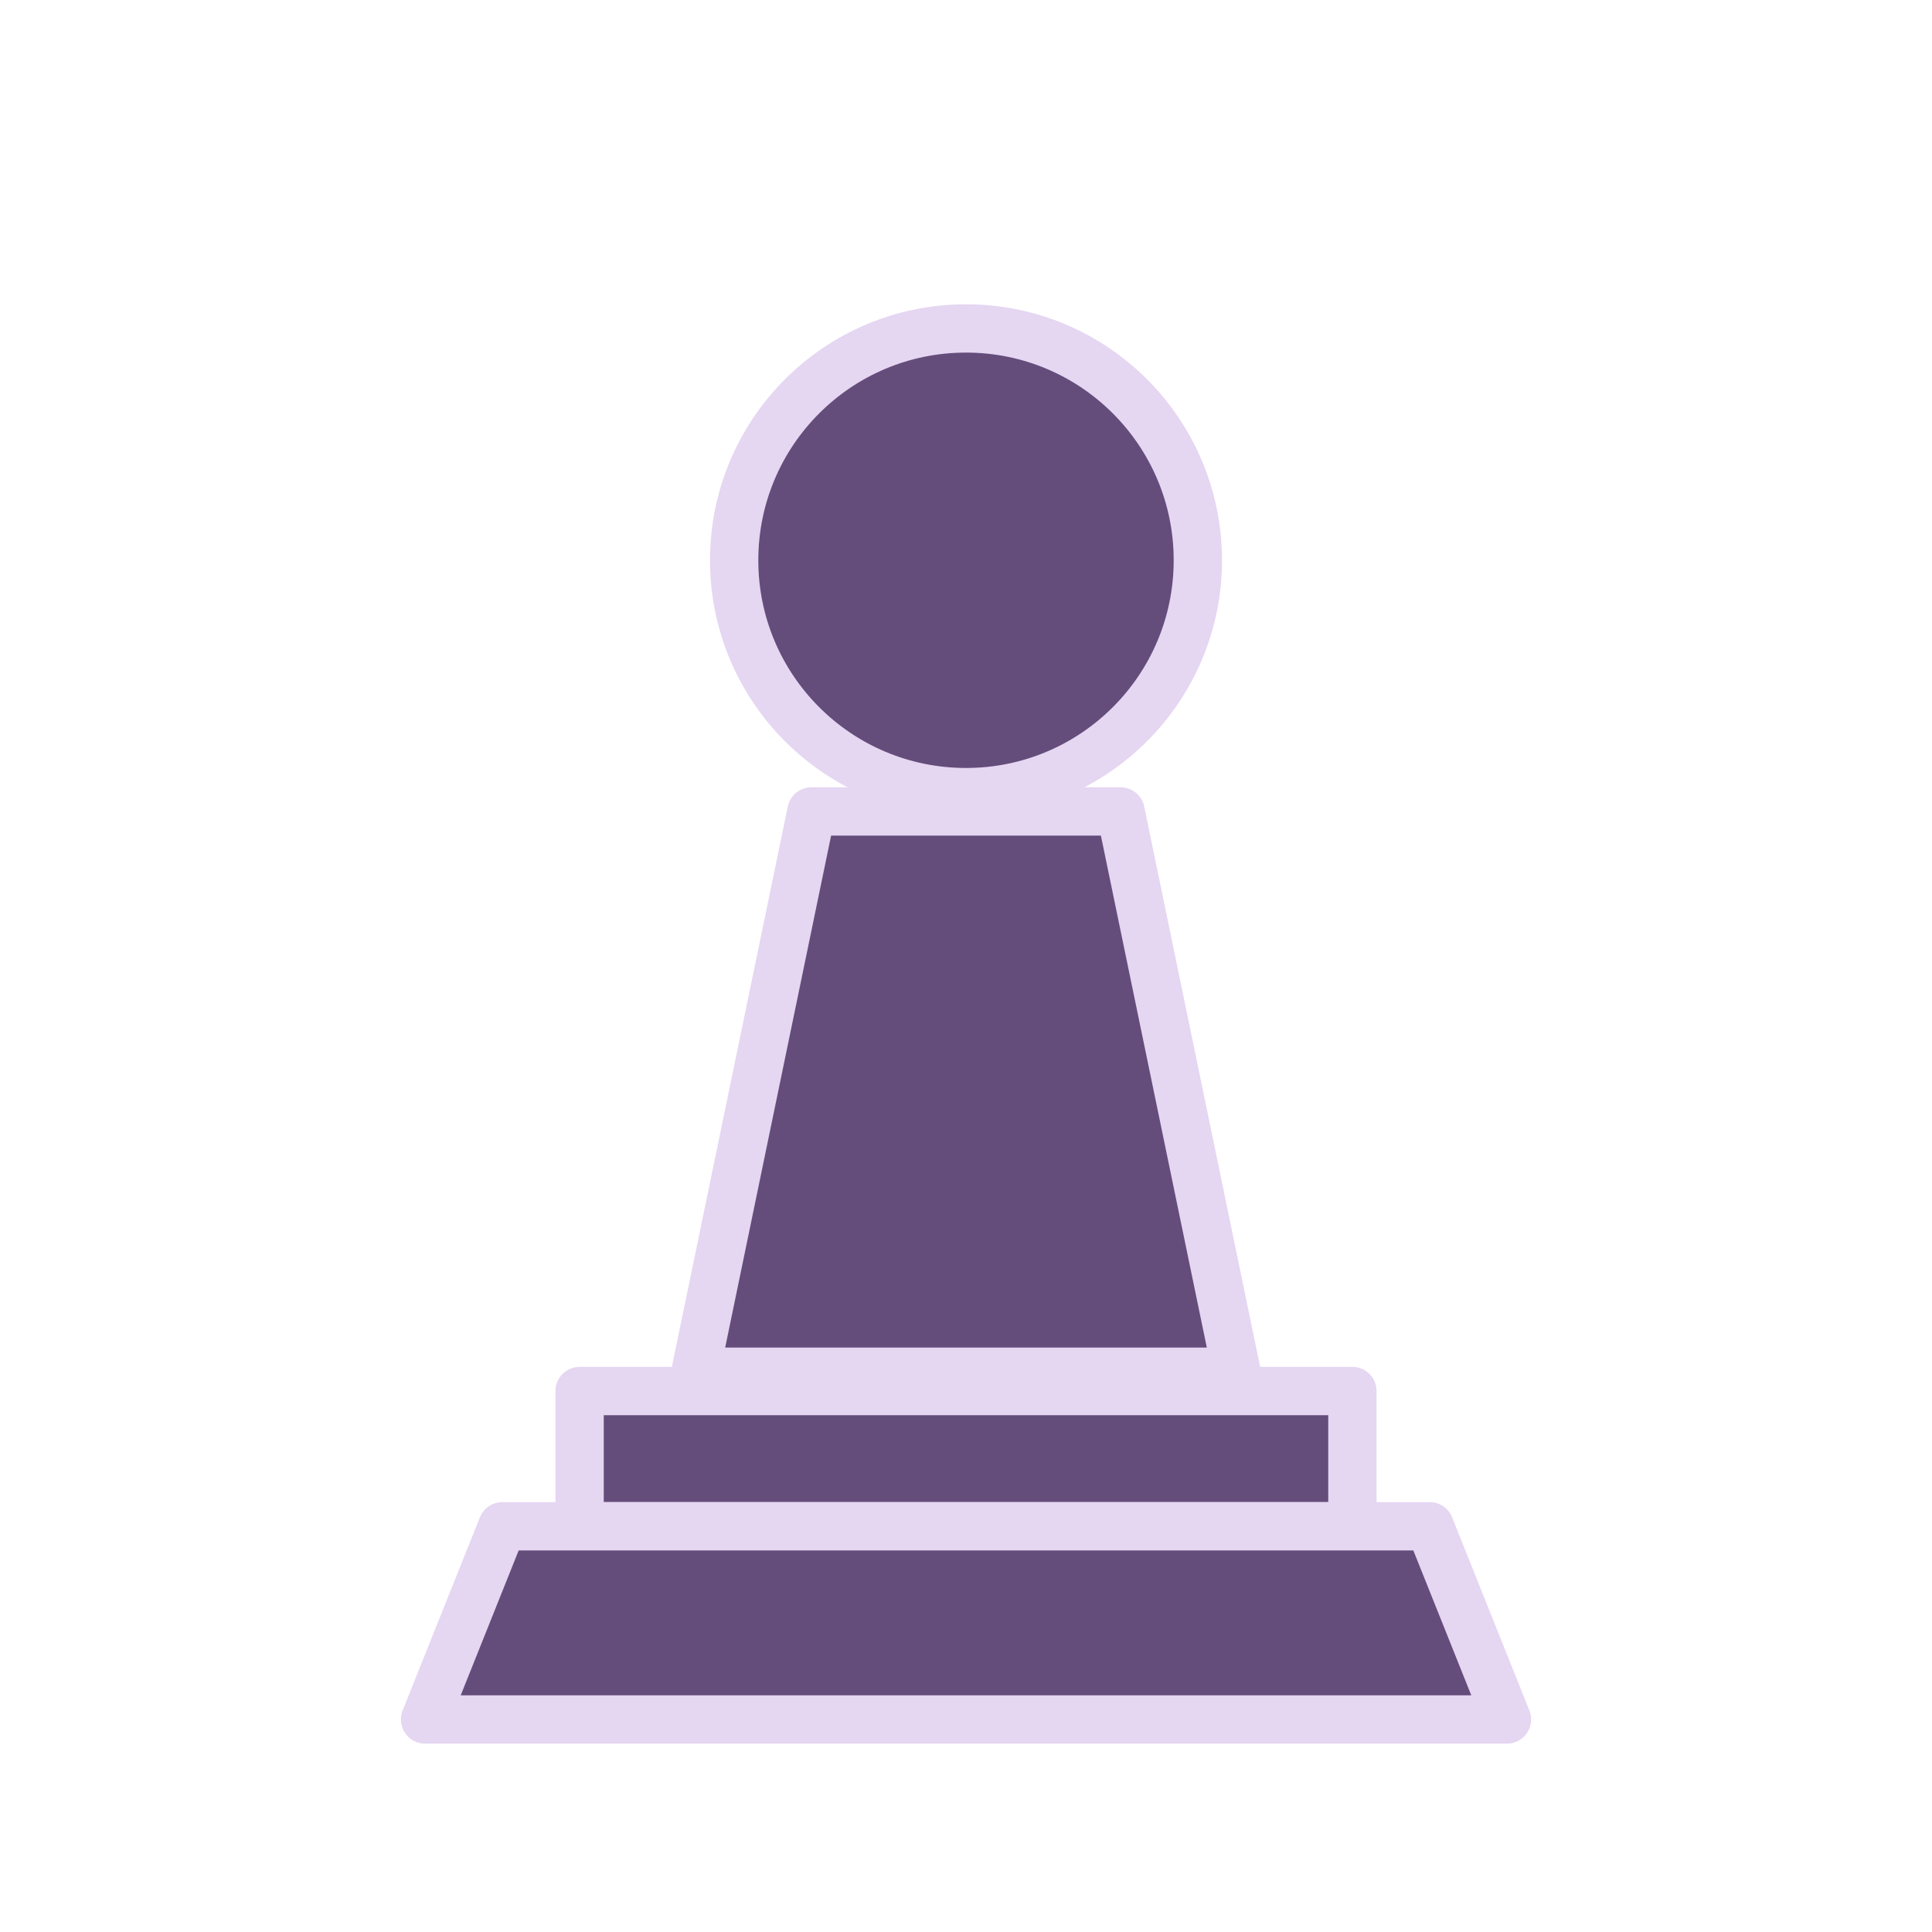
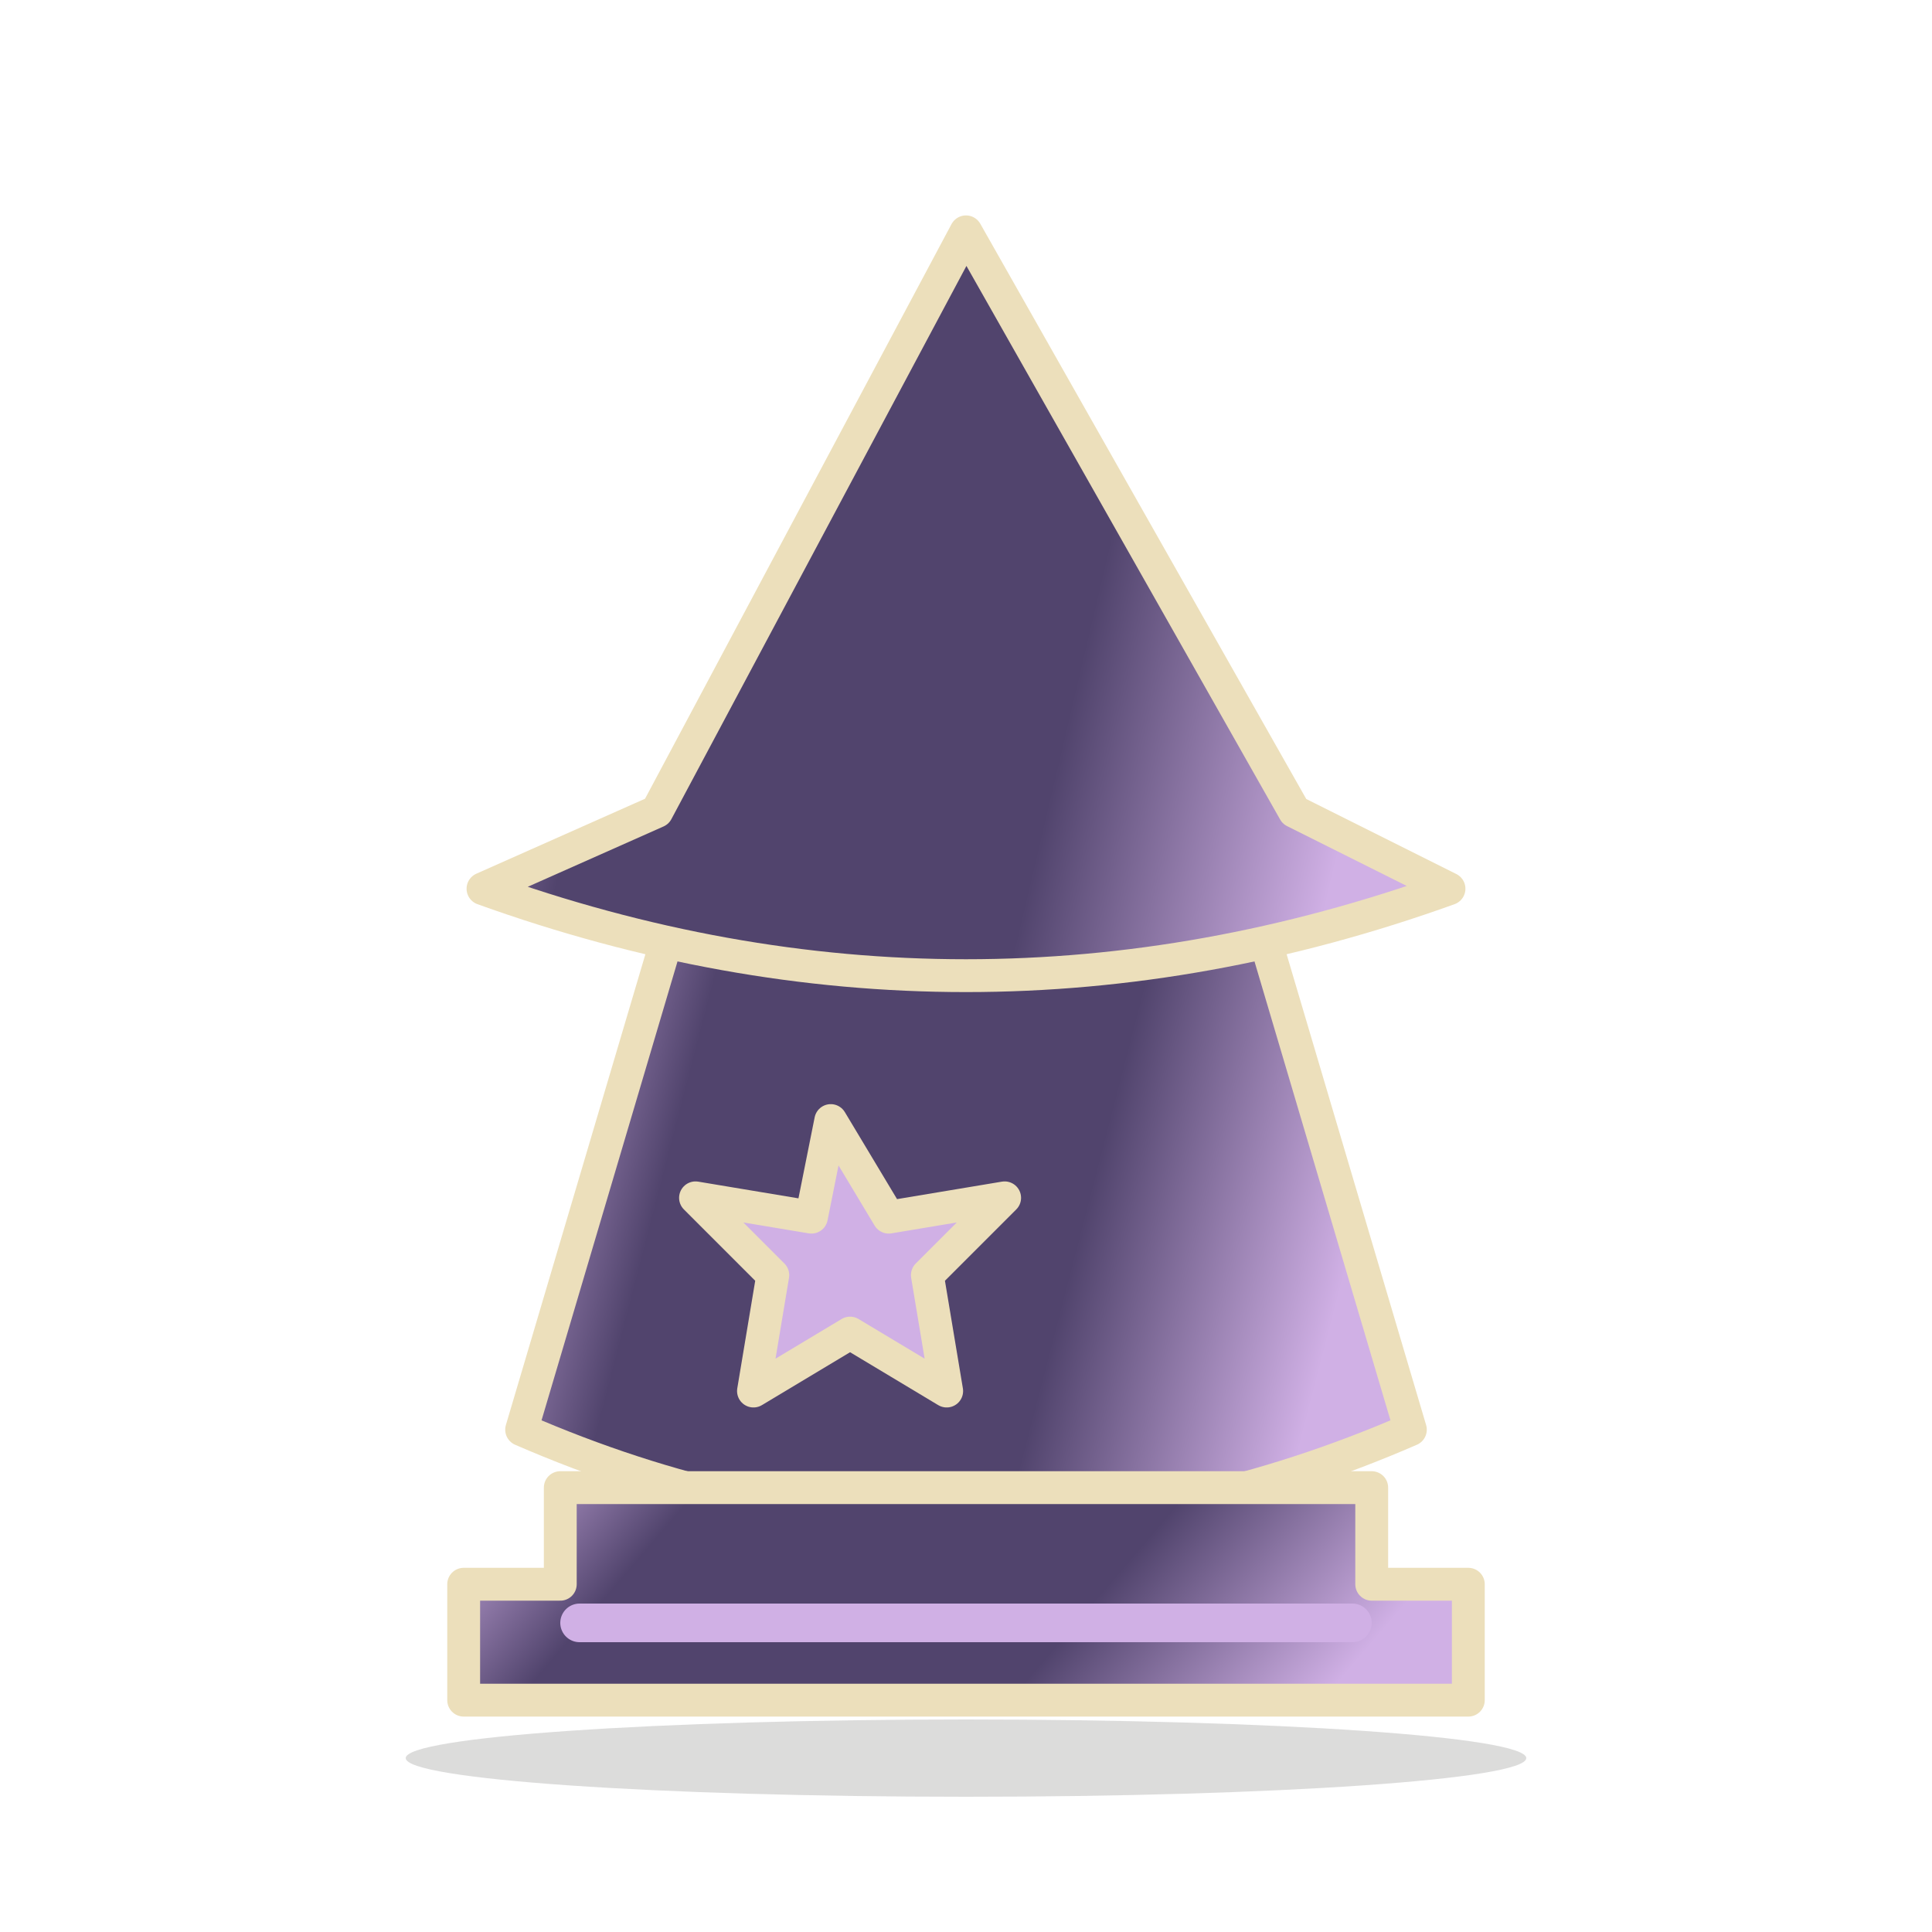
<svg xmlns="http://www.w3.org/2000/svg" viewBox="0 0 100 100">
-   <g fill="#654d7b" stroke="#e5d6f2" stroke-width="2.5" stroke-linejoin="round" stroke-linecap="round">
-     <circle cx="50" cy="29" r="12" />
-     <path d="M42 42h16l6 29H36Z" />
-     <path d="M30 72h40v7H30Z" />
-     <path d="M26 79h48l4 10H22Z" />
+   <defs>
+     <linearGradient id="material" x2="1" y2=".18">
+       <stop stop-color="#d0b0e5" />
+       <stop offset=".23" stop-color="#51446d" />
+       <stop offset=".7" stop-color="#51446d" />
+       <stop offset="1" stop-color="#d0b0e5" />
+     </linearGradient>
+   </defs>
+   <ellipse cx="50" cy="91" rx="29" ry="2" fill="#14130f" opacity=".15" />
+   <g stroke="#ecdfbb" stroke-width="1.7" stroke-linejoin="round" stroke-linecap="round">
+     <path d="M35 47L27 74Q50 84 73 74L65 47Z" fill="url(#material)" />
+     <path d="M50 12L67 42L75 46Q50 55 25 46L34 42Z" fill="url(#material)" />
+     <path d="M43 58l3 5 6-1-4 4 1 6-5-3-5 3 1-6-4-4 6 1Z" fill="#d0b0e5" />
+     <path d="M29 77H71V82H76V88H24V82H29Z" fill="url(#material)" />
+     <path d="M30 84h40" fill="none" stroke="#d0b0e5" stroke-width="2" />
  </g>
</svg>
